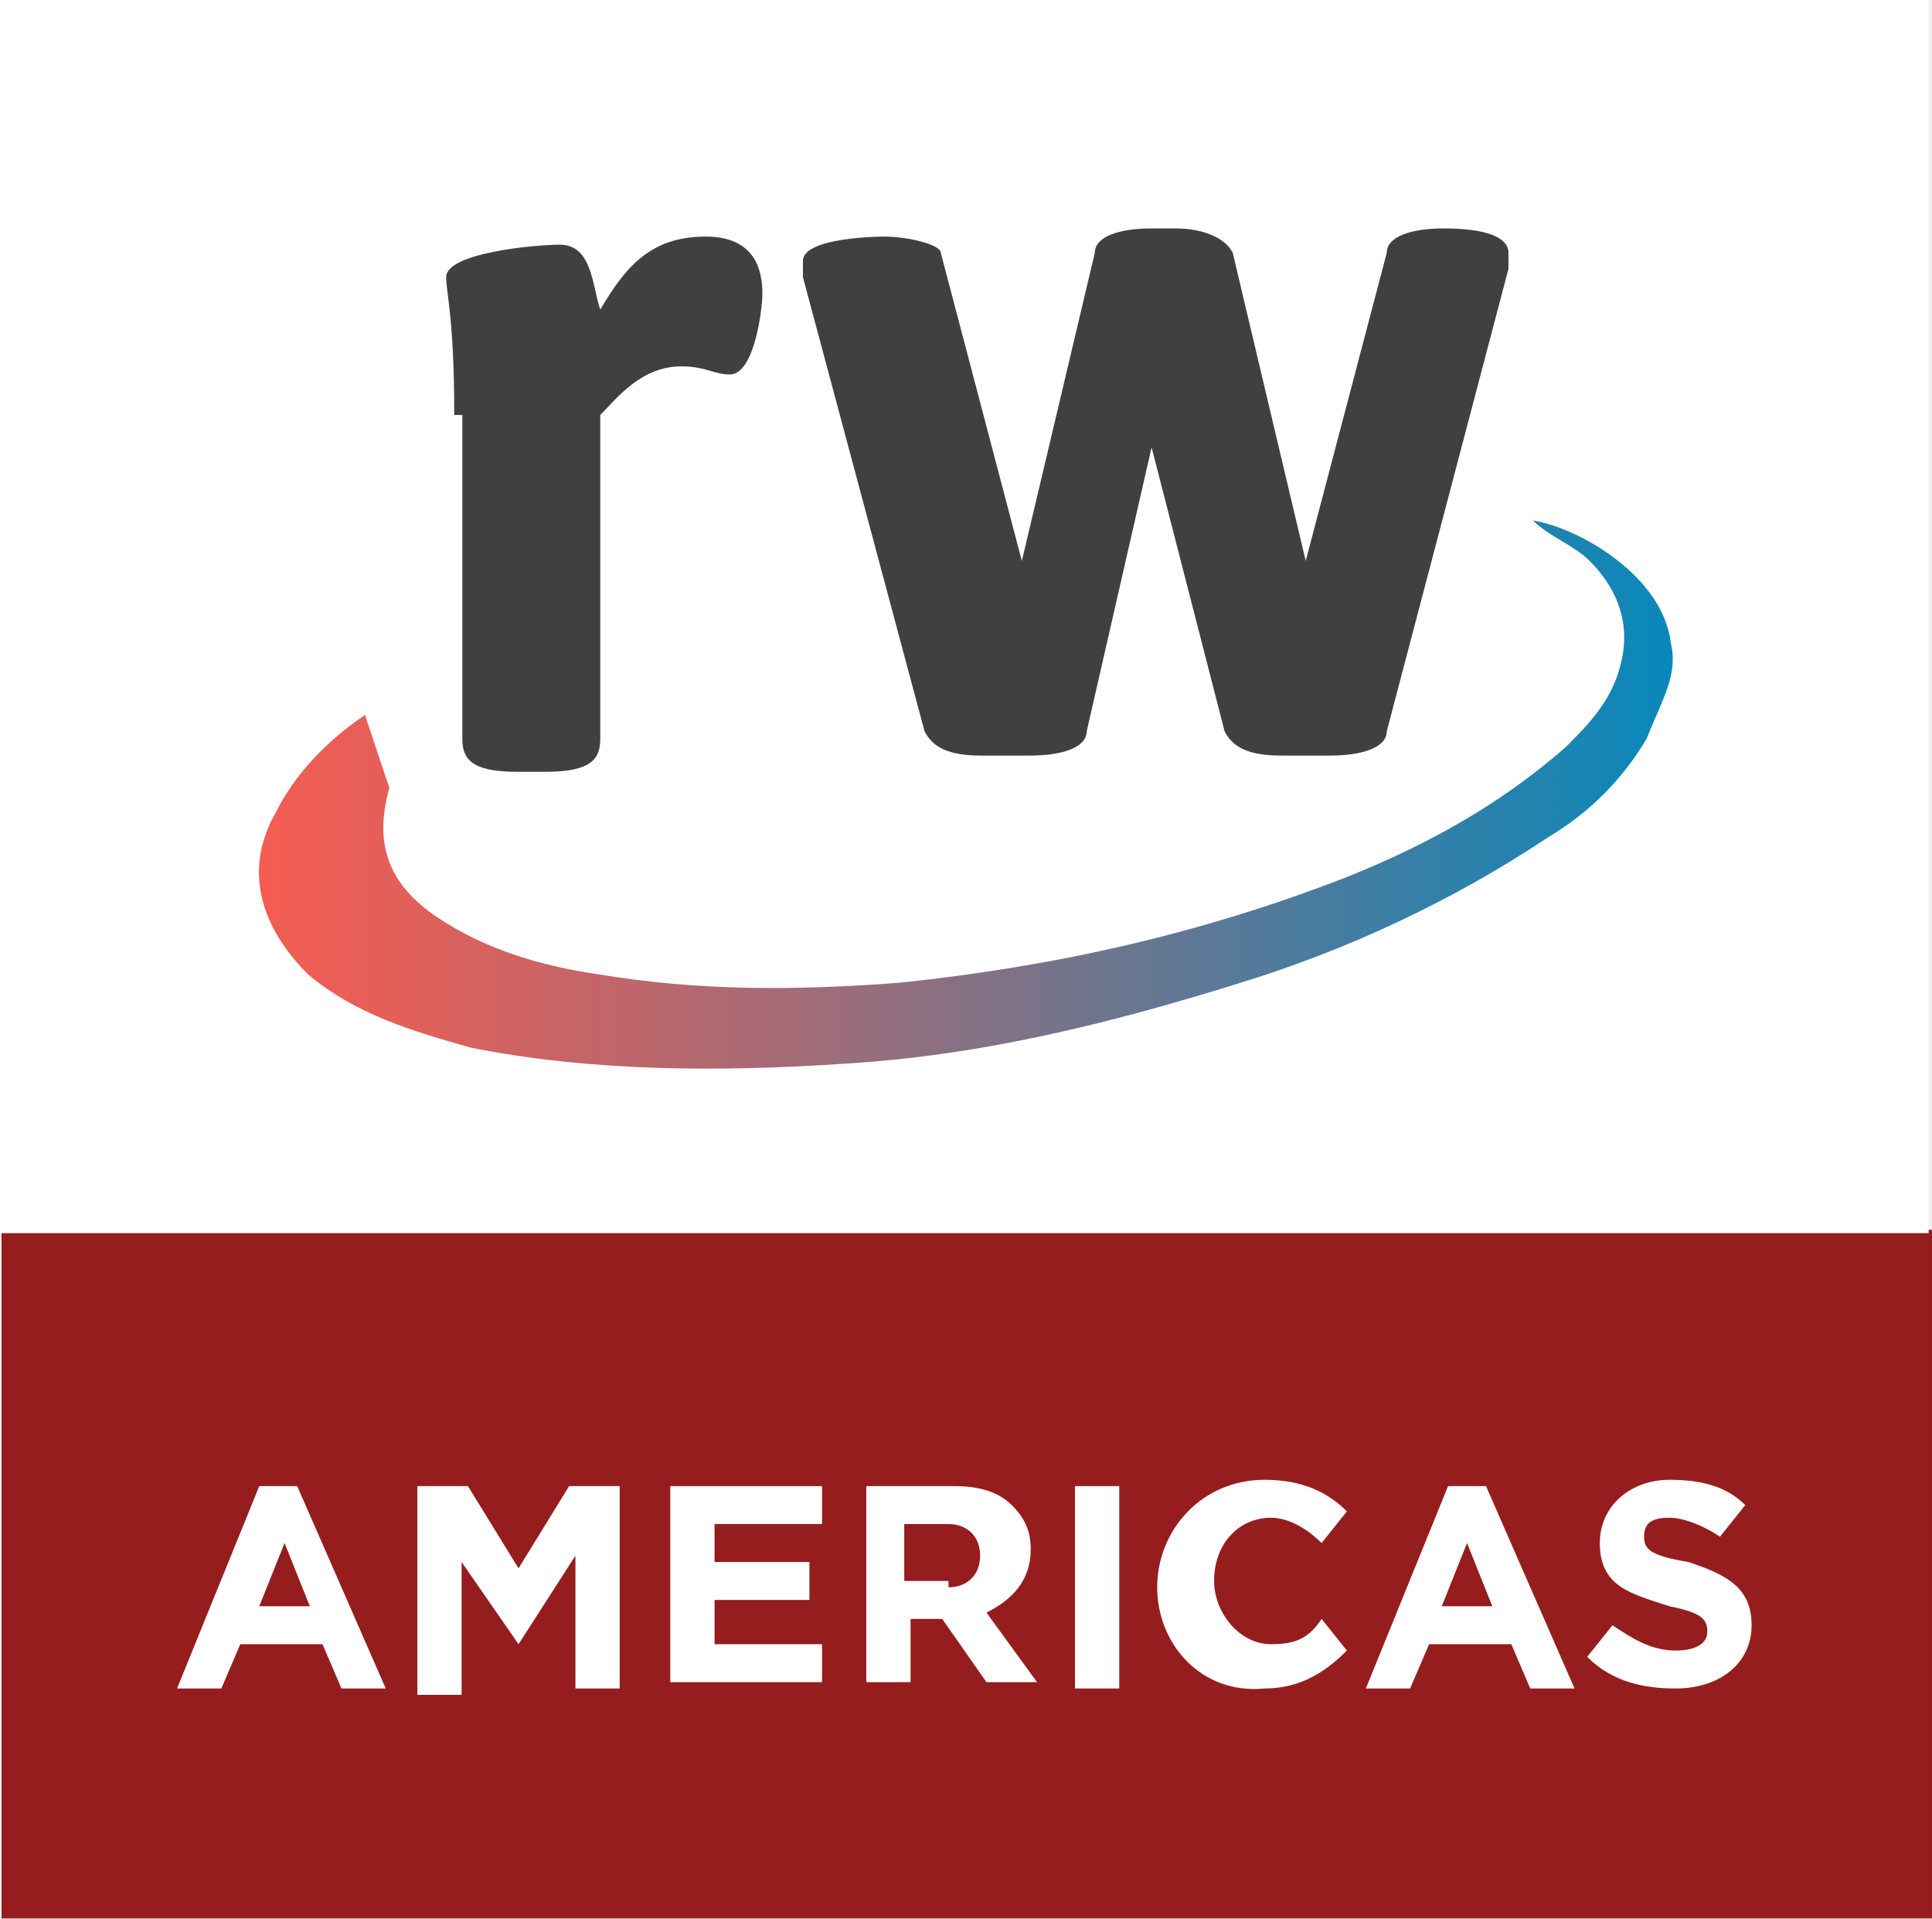
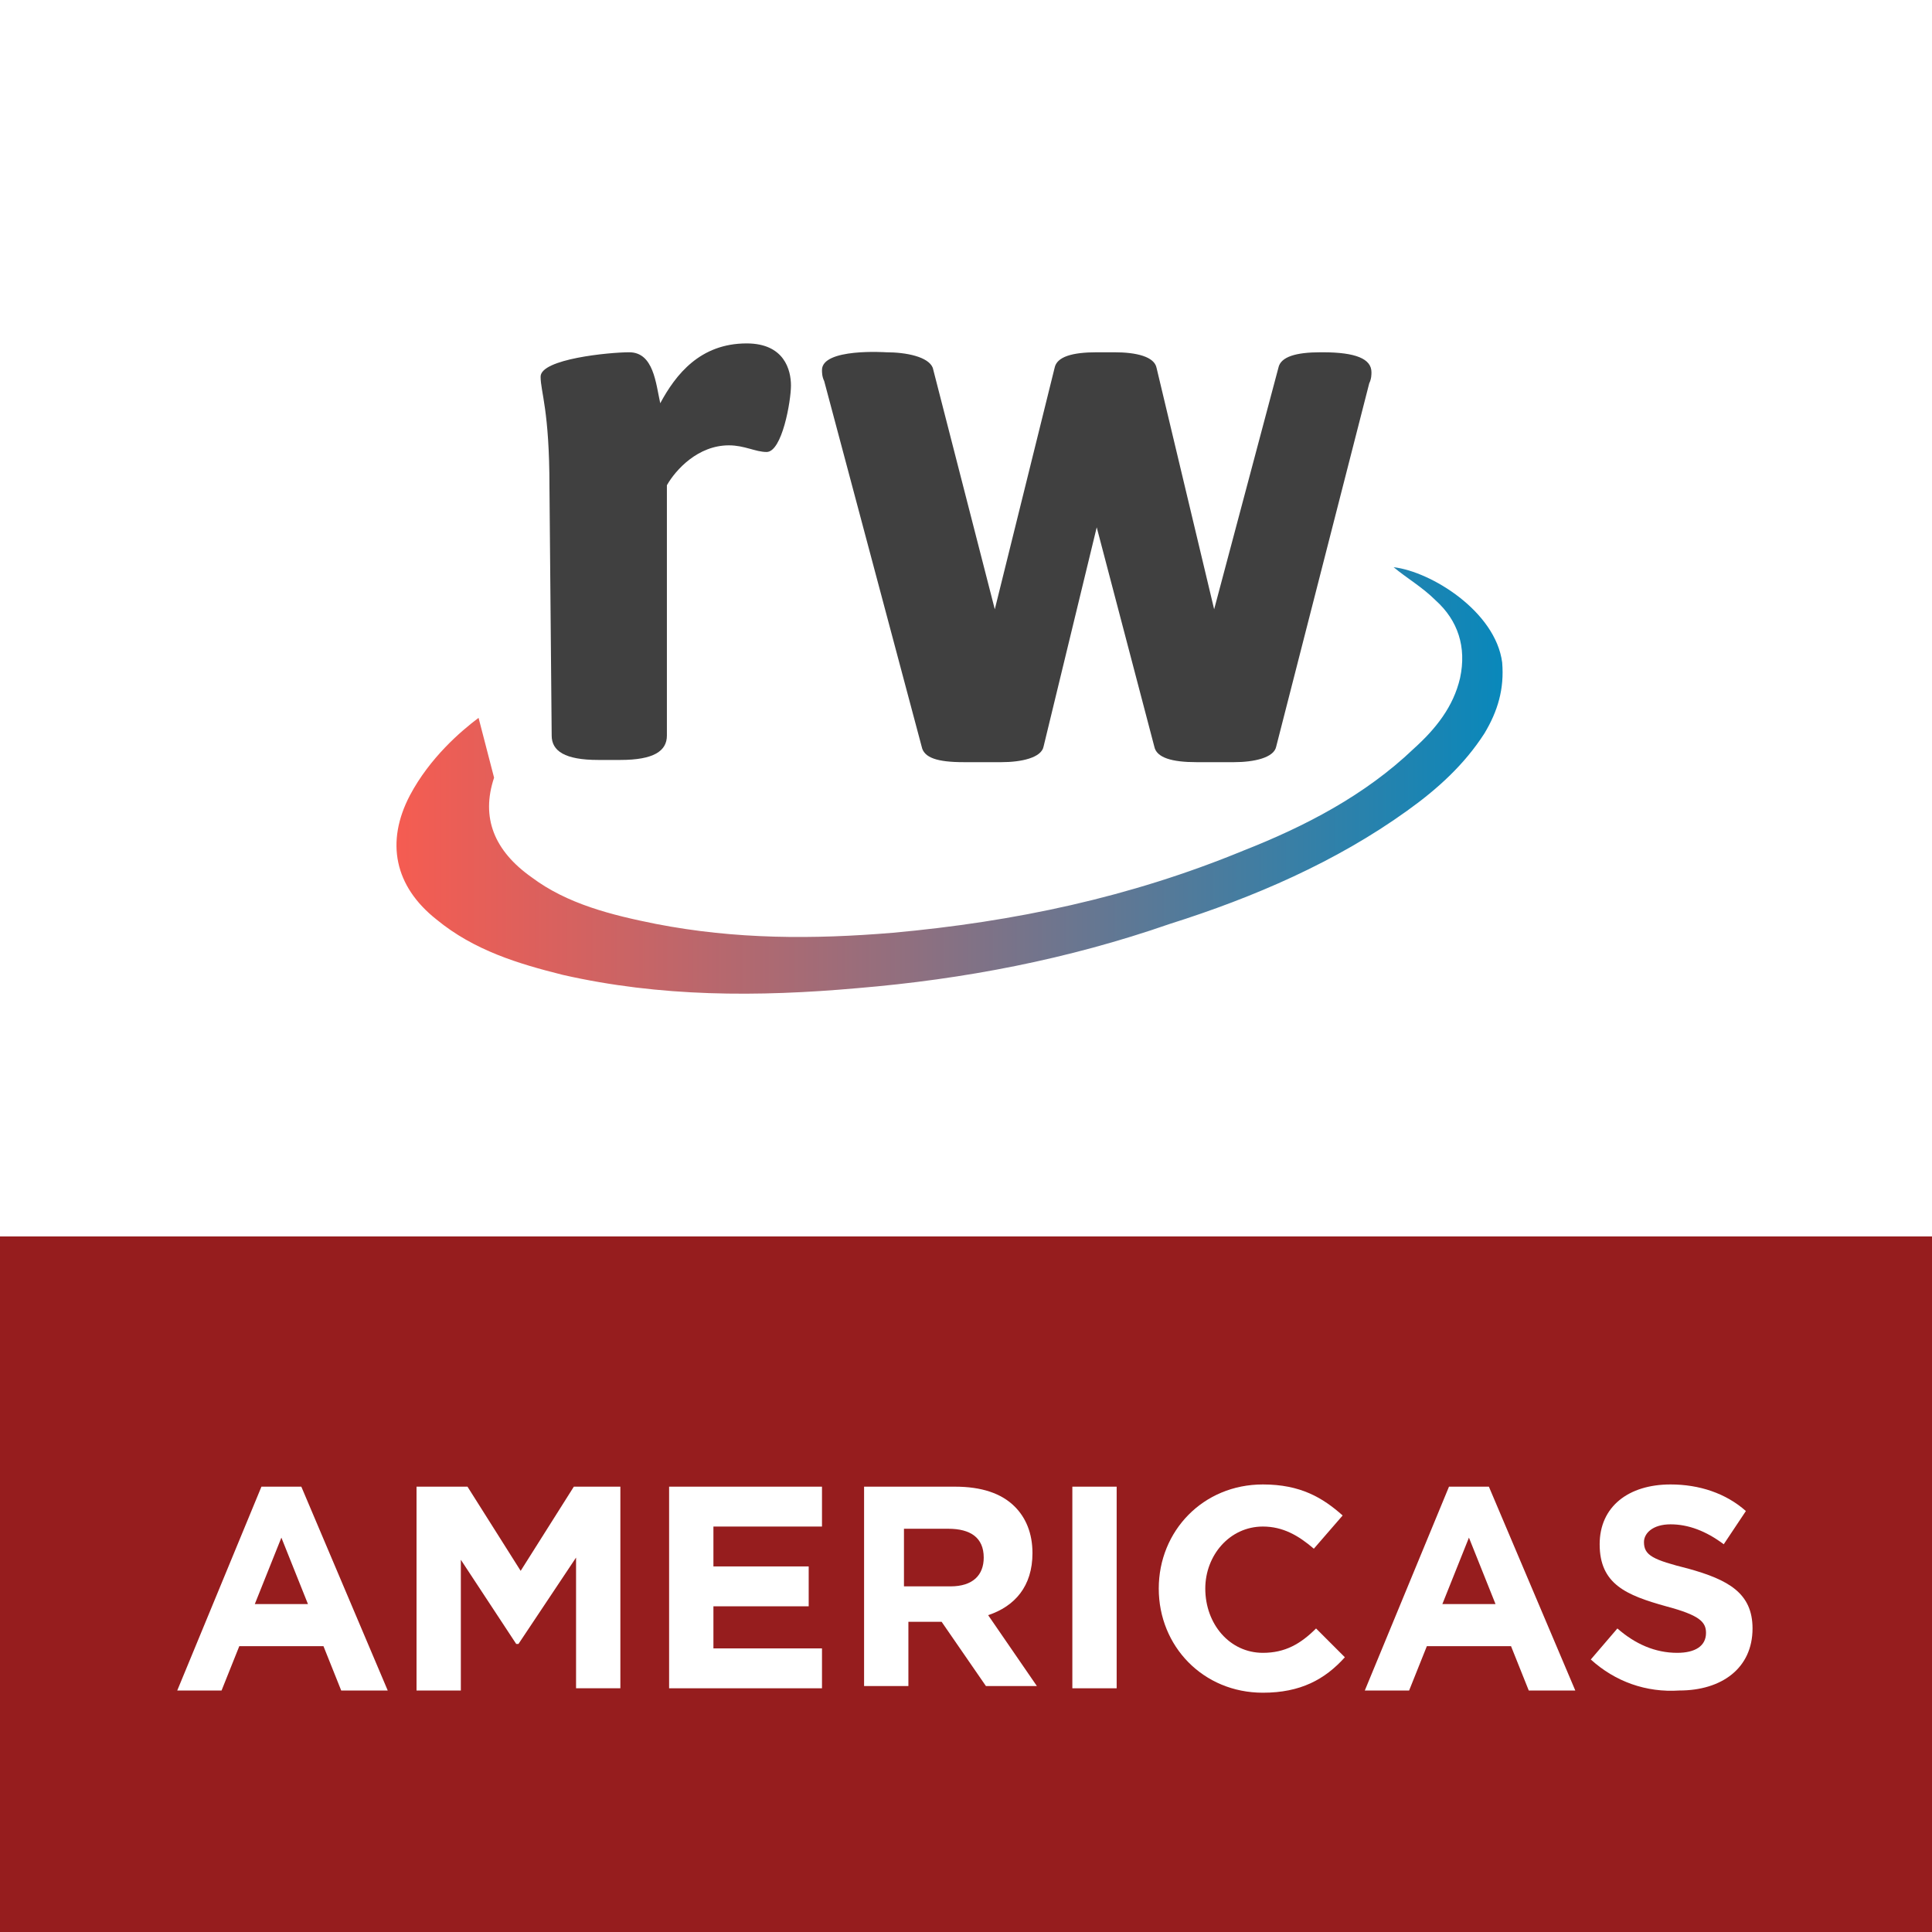
- <svg xmlns="http://www.w3.org/2000/svg" width="30.553mm" height="30.337mm" viewBox="0 0 30.553 30.337" version="1.1" id="svg3827">
-   <defs id="defs3821">
-     <linearGradient id="a" gradientTransform="matrix(1.282461,0,0,-1.282461,-43.72785,-6322.918)" gradientUnits="userSpaceOnUse" x1="146.5" x2="164.01" y1="-5096.338" y2="-5096.338">
-       <stop offset="0" stop-color="#f65c51" id="stop2" />
-       <stop offset=".146" stop-color="#d9615e" id="stop4" />
-       <stop offset=".464" stop-color="#906f7f" id="stop6" />
-       <stop offset=".926" stop-color="#1c84b2" id="stop8" />
-       <stop offset="1" stop-color="#0988bb" id="stop10" />
-     </linearGradient>
-   </defs>
-   <g id="layer1" transform="translate(-140.1753,-200.4538)">
-     <path style="fill:#961d1e;stroke-width:1.001" d="m 140.2,219.9 h 30.528 v 10.89 H 140.2 Z" id="path87" />
-     <g style="fill:#ffffff" id="g107" transform="translate(-0.02469037,0.05378686)">
-       <path d="m 140.2,200.4 h 30.5 v 19.5 h -30.5 z" id="path89" />
-       <path d="m 144.3,223.9 h 0.6 l 1.4,3.2 h -0.7 l -0.3,-0.7 H 144 l -0.3,0.7 H 143 Z m 0.8,1.9 -0.4,-1 -0.4,1 z" id="path91" />
-       <path d="m 146.8,223.9 h 0.8 l 0.8,1.3 0.8,-1.3 h 0.8 v 3.2 h -0.7 V 225 l -0.9,1.4 v 0 l -0.9,-1.3 v 2.1 h -0.7 z" id="path93" />
-       <path d="m 150.8,223.9 h 2.4 v 0.6 h -1.7 v 0.6 h 1.5 v 0.6 h -1.5 v 0.7 h 1.7 v 0.6 h -2.4 z" id="path95" />
-       <path d="m 153.8,223.9 h 1.5 c 0.4,0 0.7,0.1 0.9,0.3 0.2,0.2 0.3,0.4 0.3,0.7 v 0 c 0,0.5 -0.3,0.8 -0.7,1 l 0.8,1.1 h -0.8 l -0.7,-1 v 0 h -0.5 v 1 h -0.7 v -3.1 z m 1.4,1.6 c 0.3,0 0.5,-0.2 0.5,-0.5 v 0 c 0,-0.3 -0.2,-0.5 -0.5,-0.5 h -0.7 v 0.9 h 0.7 z" id="path97" />
-       <path d="m 157.2,223.9 h 0.7 v 3.2 h -0.7 z" id="path99" />
-       <path d="m 158.5,225.5 v 0 c 0,-0.9 0.7,-1.7 1.7,-1.7 0.6,0 1,0.2 1.3,0.5 l -0.4,0.5 c -0.2,-0.2 -0.5,-0.4 -0.8,-0.4 -0.5,0 -0.9,0.4 -0.9,1 v 0 c 0,0.5 0.4,1 0.9,1 0.4,0 0.6,-0.1 0.8,-0.4 l 0.4,0.5 c -0.3,0.3 -0.7,0.6 -1.3,0.6 -1,0.1 -1.7,-0.7 -1.7,-1.6 z" id="path101" />
-       <path d="m 163.1,223.9 h 0.6 l 1.4,3.2 h -0.7 l -0.3,-0.7 h -1.3 l -0.3,0.7 h -0.7 z m 0.7,1.9 -0.4,-1 -0.4,1 z" id="path103" />
-       <path d="m 165.3,226.6 0.4,-0.5 c 0.3,0.2 0.6,0.4 1,0.4 0.3,0 0.5,-0.1 0.5,-0.3 v 0 c 0,-0.2 -0.1,-0.3 -0.6,-0.4 -0.6,-0.2 -1.1,-0.3 -1.1,-1 v 0 c 0,-0.6 0.5,-1 1.1,-1 0.5,0 0.9,0.1 1.2,0.4 l -0.4,0.5 c -0.3,-0.2 -0.6,-0.3 -0.8,-0.3 -0.3,0 -0.4,0.1 -0.4,0.3 v 0 c 0,0.2 0.1,0.3 0.7,0.4 0.6,0.2 1,0.4 1,1 v 0 c 0,0.6 -0.5,1 -1.2,1 -0.5,0 -1,-0.1 -1.4,-0.5 z" id="path105" />
-     </g>
-     <path style="fill:#404040;stroke-width:1.282" d="m 147.359,207.016 c 0,-1.539 -0.128,-1.924 -0.128,-2.18 0,-0.385 1.411,-0.513 1.795,-0.513 0.513,0 0.513,0.641 0.641,1.026 0.385,-0.641 0.769,-1.154 1.667,-1.154 0.769,0 0.898,0.513 0.898,0.898 0,0.256 -0.128,1.282 -0.513,1.282 -0.256,0 -0.385,-0.128 -0.769,-0.128 -0.641,0 -1.026,0.513 -1.282,0.769 v 5.13 c 0,0.385 -0.256,0.513 -0.898,0.513 h -0.385 c -0.641,0 -0.898,-0.128 -0.898,-0.513 v -5.13 z" id="path109" />
-     <path style="fill:#404040;stroke-width:1.282" d="m 152.873,204.836 c 0,-0.128 0,-0.128 0,-0.256 0,-0.385 1.282,-0.385 1.282,-0.385 0.385,0 0.898,0.128 0.898,0.256 l 1.282,4.873 1.154,-4.873 c 0,-0.256 0.385,-0.385 0.898,-0.385 h 0.385 c 0.385,0 0.769,0.128 0.898,0.385 l 1.154,4.873 1.282,-4.873 c 0,-0.256 0.385,-0.385 0.898,-0.385 v 0 c 0.641,0 1.026,0.128 1.026,0.385 v 0.256 l -1.924,7.31 c 0,0.256 -0.385,0.385 -0.898,0.385 h -0.769 c -0.513,0 -0.769,-0.128 -0.898,-0.385 l -1.154,-4.489 -1.026,4.489 c 0,0.256 -0.385,0.385 -0.898,0.385 h -0.769 c -0.513,0 -0.769,-0.128 -0.898,-0.385 z" id="path111" />
-     <path style="fill:url(#a);stroke-width:1.282" d="m 166.596,210.607 c -0.128,-1.026 -1.411,-1.795 -2.18,-1.924 0.256,0.256 0.641,0.385 0.898,0.641 0.385,0.385 0.641,0.898 0.513,1.539 -0.128,0.641 -0.513,1.026 -0.898,1.411 -1.026,0.898 -2.18,1.539 -3.463,2.052 -2.308,0.898 -4.617,1.411 -7.054,1.667 -1.667,0.128 -3.206,0.128 -4.745,-0.128 -0.898,-0.128 -1.795,-0.385 -2.565,-0.898 -0.769,-0.513 -1.026,-1.154 -0.769,-2.052 l -0.385,-1.154 v 0 c -0.385,0.256 -1.026,0.769 -1.411,1.539 -0.513,0.898 -0.256,1.795 0.513,2.565 0.769,0.641 1.667,0.898 2.565,1.154 1.924,0.385 3.976,0.385 5.899,0.256 2.18,-0.128 4.232,-0.641 6.284,-1.282 1.667,-0.513 3.334,-1.282 4.873,-2.308 0.641,-0.385 1.154,-0.898 1.539,-1.539 0.256,-0.641 0.513,-1.026 0.385,-1.539 z" id="path113" />
+ <svg xmlns="http://www.w3.org/2000/svg" enable-background="new 0 0 87.2 87.2" viewBox="0 0 87.2 87.2">
+   <clipPath>
+     <path d="m733.7 46.2.1.1h-.1z" />
+   </clipPath>
+   <linearGradient id="a" gradientTransform="matrix(1 0 0 -1 0 -6140.864)" gradientUnits="userSpaceOnUse" x1="17.719" x2="67.793" y1="-6176.055" y2="-6176.055">
+     <stop offset="0" stop-color="#f65c51" />
+     <stop offset=".146" stop-color="#d9615e" />
+     <stop offset=".464" stop-color="#906f7f" />
+     <stop offset=".926" stop-color="#1c84b2" />
+     <stop offset="1" stop-color="#0988bb" />
+   </linearGradient>
+   <path d="m0 55.8h87.2v31.4h-87.2z" fill="#961d1e" />
+   <g fill="#fff">
+     <path d="m0 0h87.2v55.8h-87.2z" />
+     <path d="m11.8 67.1h1.8l3.9 9.2h-2.1l-.8-2h-3.8l-.8 2h-2zm2.1 5.3-1.2-3-1.2 3z" />
+     <path d="m18.9 67.1h2.2l2.4 3.8 2.4-3.8h2.1v9.1h-2v-5.9l-2.6 3.9h-.1l-2.5-3.8v5.9h-2v-9.2z" />
+     <path d="m30.2 67.1h6.9v1.8h-4.9v1.8h4.3v1.8h-4.3v1.9h4.9v1.8h-6.9z" />
+     <path d="m38.9 67.1h4.2c1.2 0 2.1.3 2.7.9.5.5.8 1.2.8 2.1v0c0 1.5-.8 2.4-2 2.8l2.2 3.2h-2.3l-2-2.9h0-1.5v2.9h-2v-9zm4 4.5c1 0 1.5-.5 1.5-1.3v0c0-.9-.6-1.3-1.6-1.3h-2v2.6z" />
+     <path d="m48.4 67.1h2v9.1h-2z" />
+     <path d="m52.3 71.7 0 0c0-2.6 2-4.7 4.7-4.7 1.7 0 2.7.6 3.6 1.4l-1.3 1.5c-.7-.6-1.4-1-2.3-1-1.5 0-2.6 1.3-2.6 2.8v0c0 1.6 1.1 2.9 2.6 2.9 1 0 1.7-.4 2.4-1.1l1.3 1.3c-.9 1-2 1.6-3.7 1.6-2.7 0-4.7-2.1-4.7-4.7z" />
+     <path d="m65.4 67.1h1.8l3.9 9.2h-2.1l-.8-2h-3.8l-.8 2h-2zm2.1 5.3-1.2-3-1.2 3z" />
+     <path d="m71.8 74.9 1.2-1.4c.8.7 1.7 1.1 2.7 1.1.8 0 1.3-.3 1.3-.9v0c0-.5-.3-.8-1.8-1.2-1.8-.5-3-1-3-2.8v0c0-1.7 1.3-2.7 3.2-2.7 1.3 0 2.5.4 3.4 1.2l-1 1.5c-.8-.6-1.6-.9-2.4-.9s-1.2.4-1.2.8v0c0 .6.4.8 2 1.2 1.8.5 2.9 1.1 2.9 2.7v0c0 1.8-1.4 2.8-3.3 2.8-1.5.1-2.9-.4-4-1.4z" />
  </g>
+   <path d="m24.8 22c0-3.5-.4-4.3-.4-5 0-.8 3.1-1.1 4-1.1 1.1 0 1.2 1.4 1.4 2.3.7-1.3 1.8-2.7 3.9-2.7 1.7 0 2 1.2 2 1.9s-.4 3-1.1 3c-.5 0-1-.3-1.7-.3-1.4 0-2.4 1.1-2.8 1.8v11.3c0 .7-.6 1.1-2.1 1.1h-1c-1.5 0-2.1-.4-2.1-1.1z" fill="#404040" />
+   <path d="m37.2 17.2c-.1-.2-.1-.4-.1-.5 0-1 2.9-.8 2.9-.8.9 0 1.9.2 2.1.7l2.8 10.9 2.7-10.9c.1-.5.8-.7 1.9-.7h.8c1 0 1.8.2 1.9.7l2.6 10.9 2.9-10.9c.1-.5.8-.7 1.9-.7h.1c1.5 0 2.2.3 2.2.9 0 .1 0 .3-.1.5l-4.2 16.4c-.1.5-1 .7-1.9.7h-1.7c-1.1 0-1.8-.2-1.9-.7l-2.6-9.9-2.4 9.9c-.1.5-1 .7-1.9.7h-1.7c-1.2 0-1.8-.2-1.9-.7z" fill="#404040" />
+   <path d="m67.8 29.9c-.3-2.3-3.2-4.1-4.9-4.3.6.5 1.3.9 1.9 1.5 1 .9 1.4 2.1 1.1 3.5-.3 1.3-1.1 2.3-2.1 3.2-2.2 2.1-4.9 3.5-7.7 4.6-5.1 2.1-10.3 3.2-15.8 3.7-3.6.3-7.1.3-10.7-.4-2-.4-4-.9-5.6-2.1-1.7-1.2-2.3-2.7-1.7-4.5l-.7-2.7 0 0c-.8.6-2.2 1.8-3.1 3.5-1.1 2.1-.7 4.1 1.2 5.6 1.7 1.4 3.7 2 5.7 2.5 4.4 1 8.8 1 13.3.6 4.8-.4 9.5-1.3 14.1-2.9 3.8-1.2 7.5-2.8 10.7-5.1 1.4-1 2.6-2.1 3.5-3.5.6-1 .9-2 .8-3.2z" fill="url(#a)" />
</svg>
